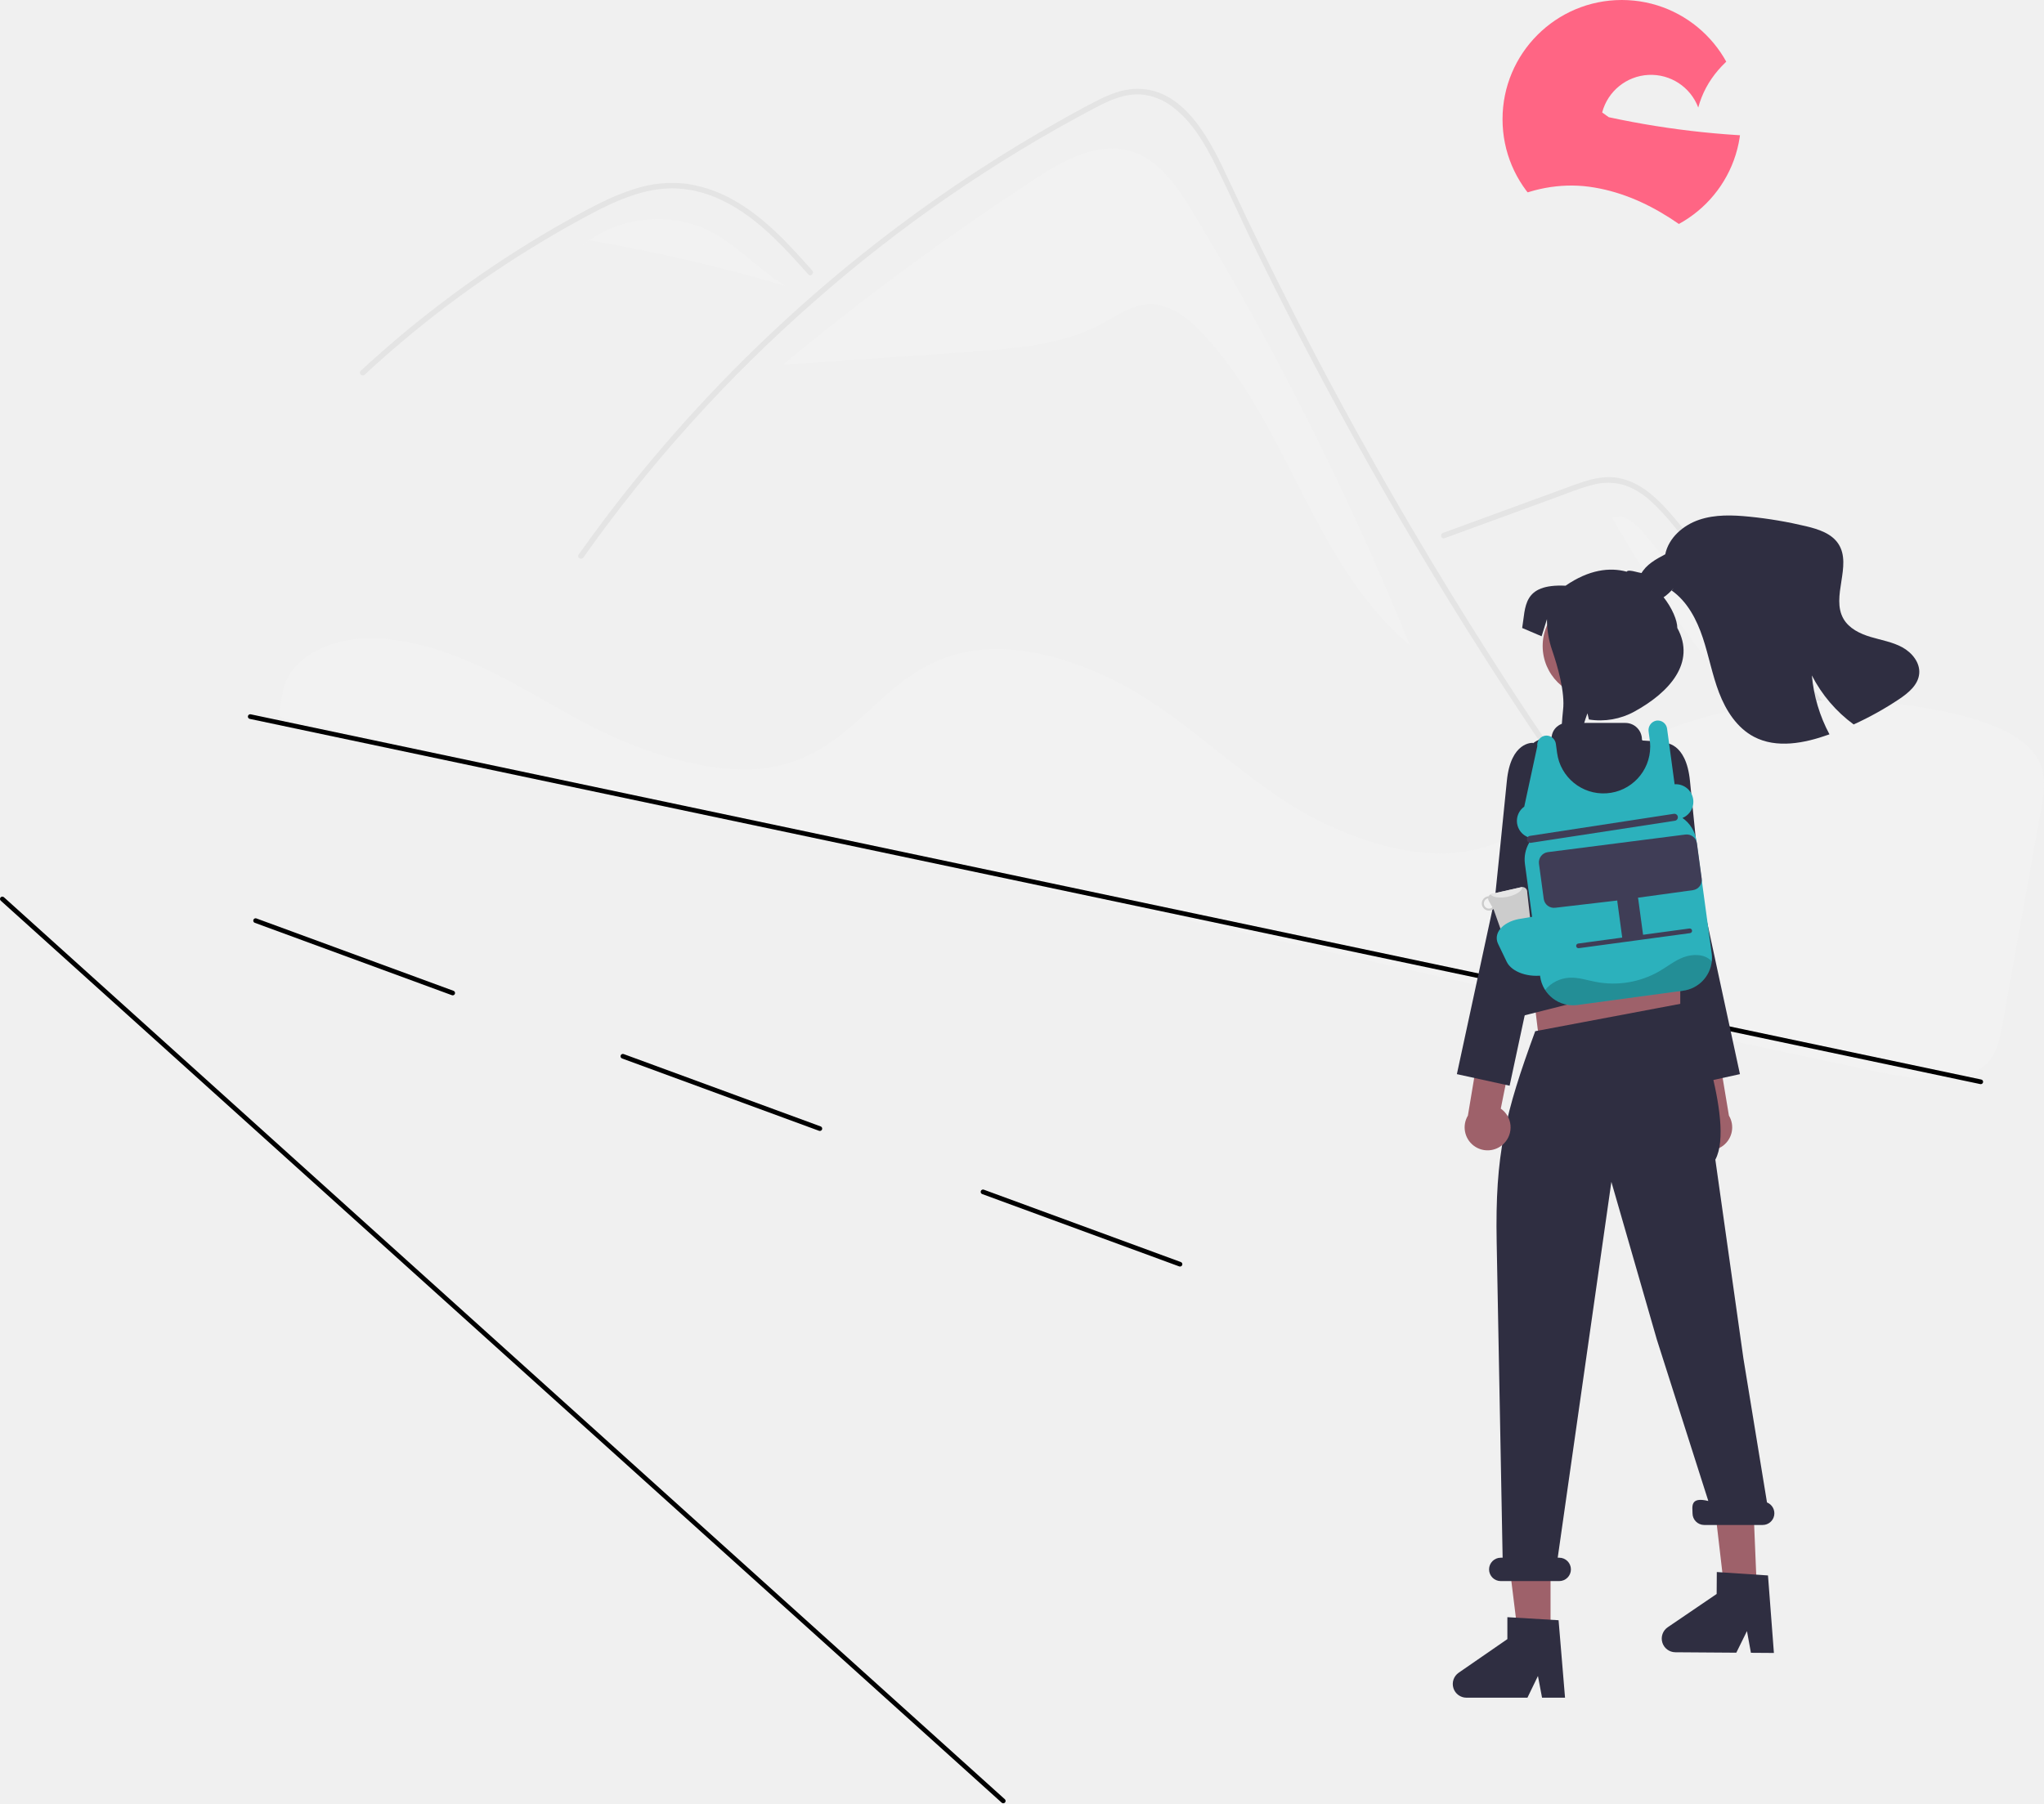
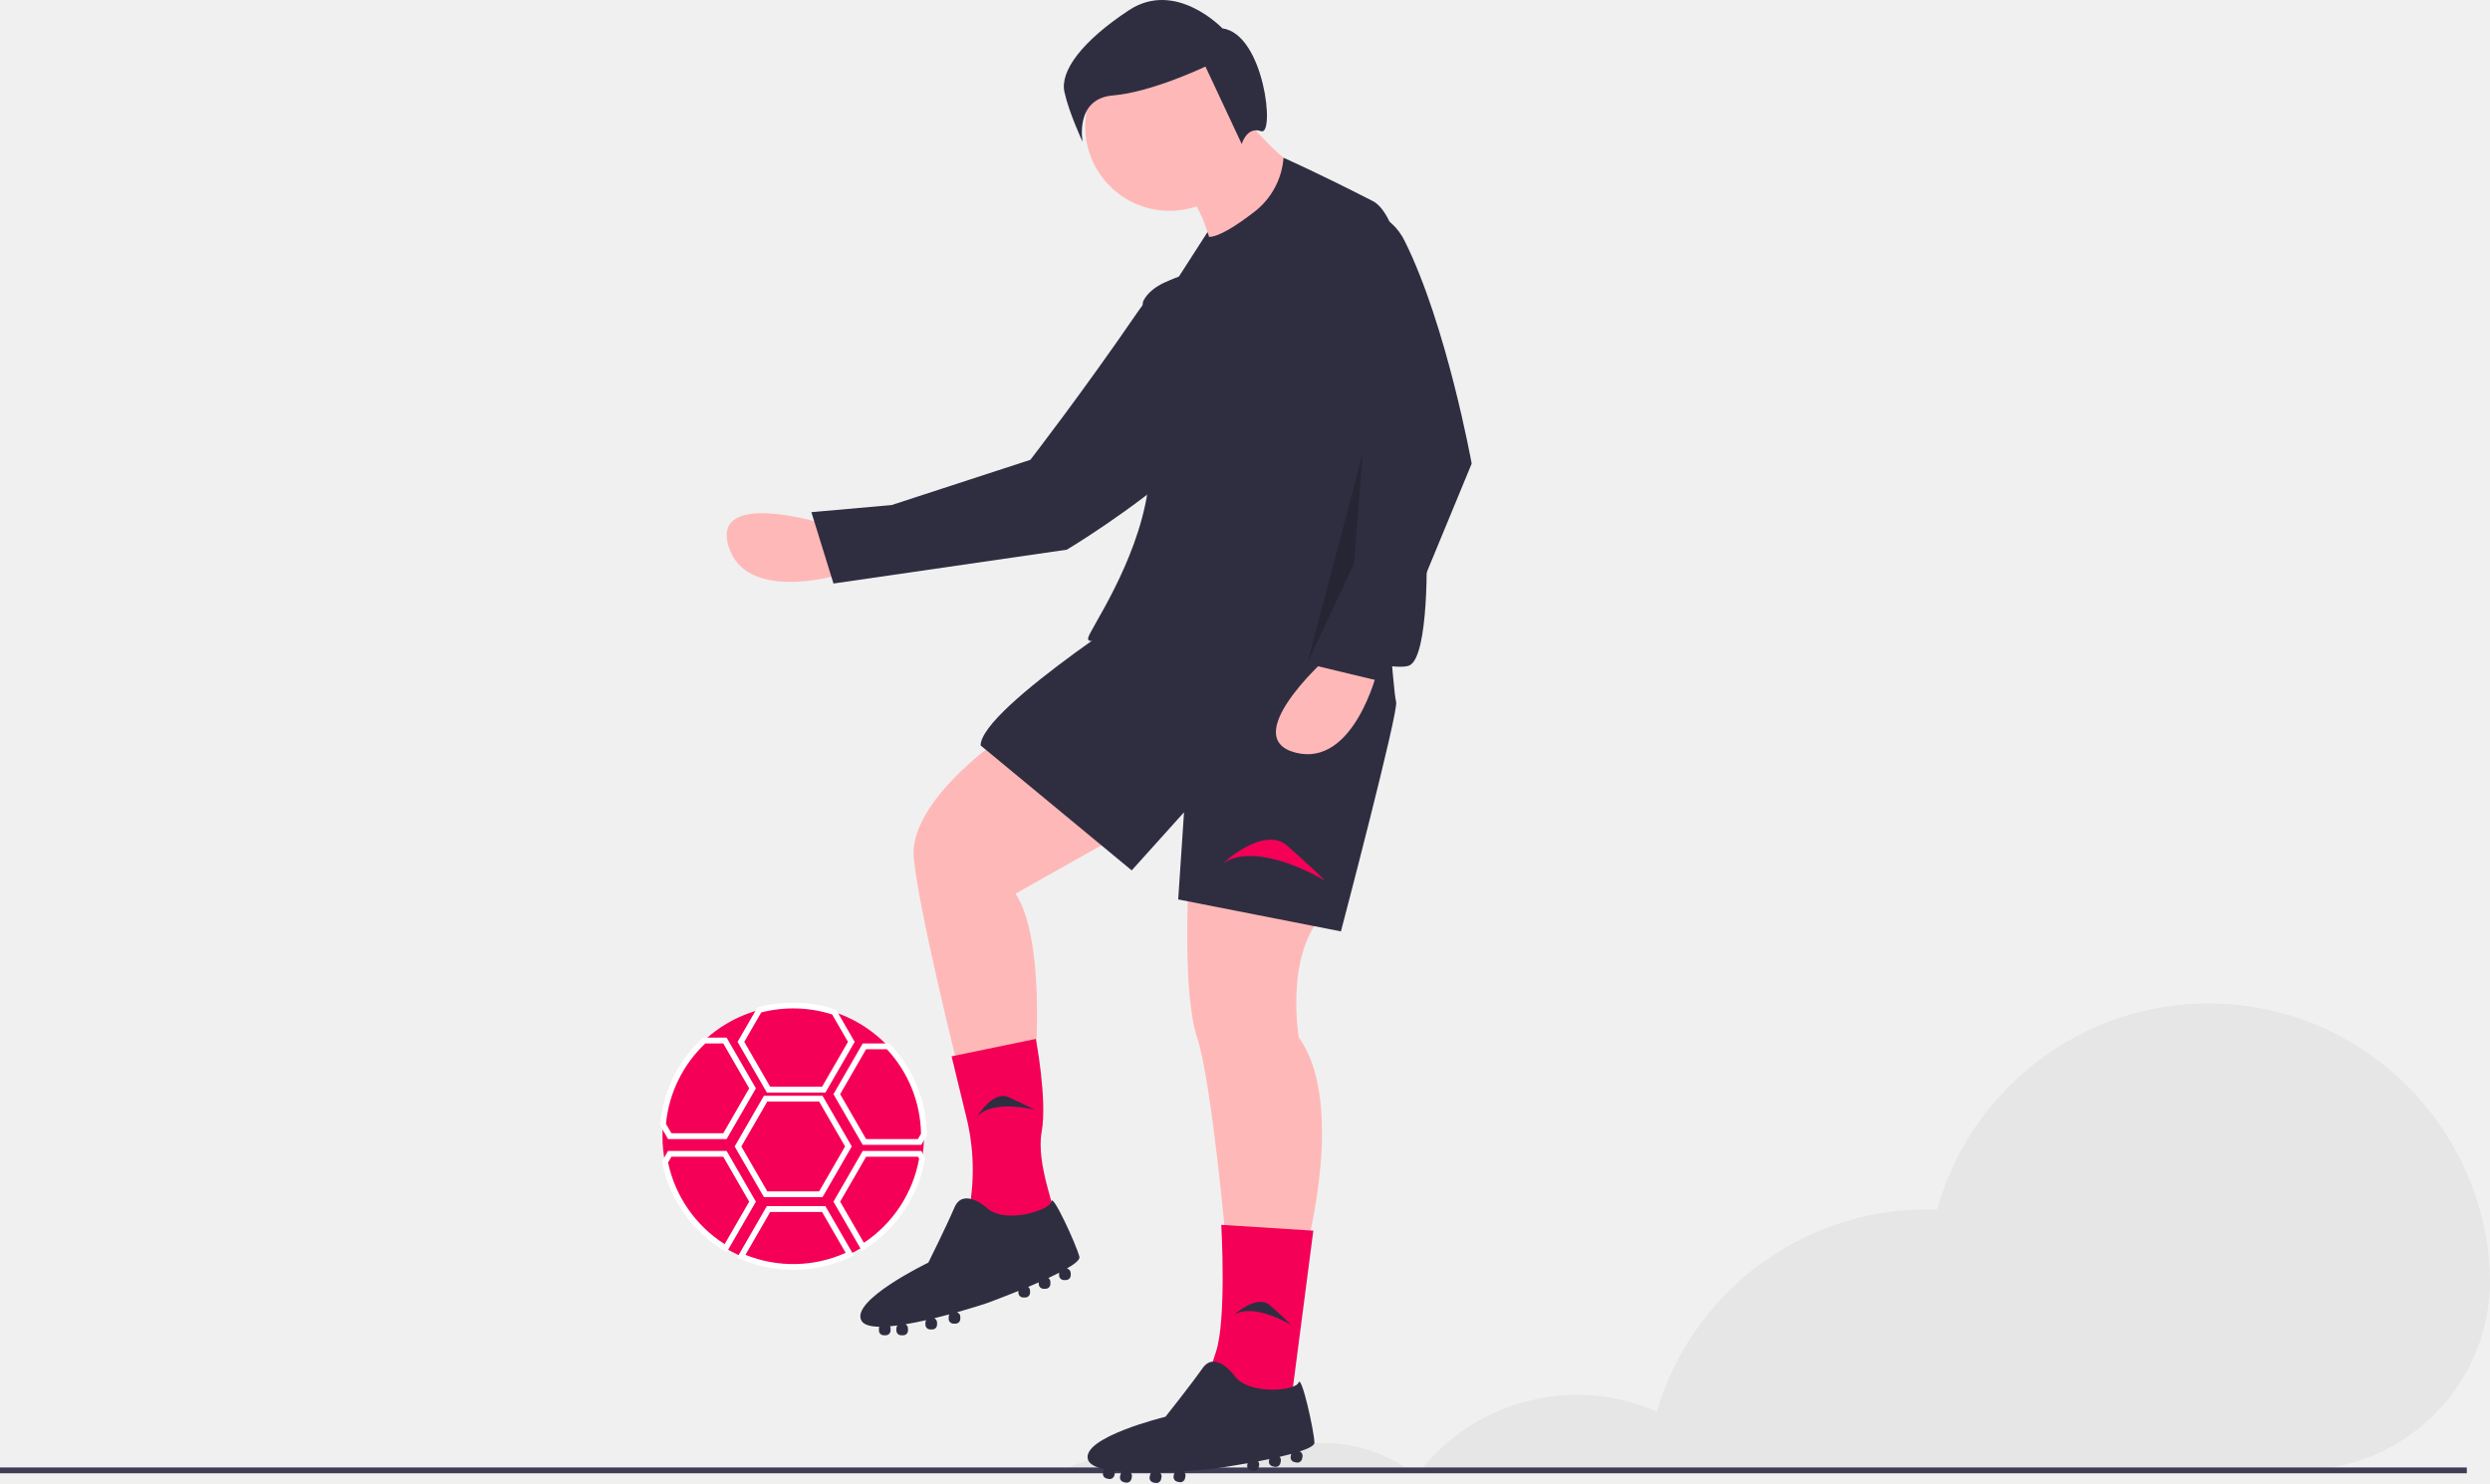
- <svg xmlns="http://www.w3.org/2000/svg" id="currentIllo" data-name="Layer 1" width="874.039" height="771.292" viewBox="0 0 874.039 771.292" class="injected-svg DownloadModal__ImageFile-sc-p17csy-5 iIfSkb grid_media">
-   <path d="M673.062,155.137c-6.611-10.934-14.444-22.608-26.712-26.178-14.207-4.135-28.802,4.079-41.181,12.184a1200.013,1200.013,0,0,0-106.794,78.684l.037.424q39.846-2.748,79.691-5.496c19.192-1.324,39.044-2.83,56.005-11.909,6.436-3.445,12.71-8.047,20.003-8.368,9.061-.398,16.962,5.93,23.17,12.541,36.727,39.109,47.355,98.916,88.558,133.276A1307.621,1307.621,0,0,0,673.062,155.137Z" transform="translate(-162.9803 -64.354)" fill="#f2f2f2" />
-   <path d="M898.816,486.852c-4.061-5.128-5.721-6.33-9.727-11.505Q840.159,412.063,797.108,344.504q-29.241-45.883-55.583-93.529-12.541-22.651-24.394-45.658-9.198-17.839-17.985-35.891c-1.675-3.437-3.303-6.891-4.923-10.352-3.817-8.139-7.563-16.318-11.585-24.346-4.583-9.151-10.162-18.744-18.578-24.891a25.346,25.346,0,0,0-13.204-5.081c-6.851-.443-13.173,2.386-19.115,5.476a615.324,615.324,0,0,0-120.996,83.438A629.917,629.917,0,0,0,412.444,302.789c-.869,1.241-2.924.055-2.047-1.193q5.18-7.325,10.565-14.492A633.399,633.399,0,0,1,582.67,136.269q15.73-10.194,32.051-19.431c5.484-3.106,10.992-6.171,16.594-9.048,5.492-2.821,11.324-5.358,17.598-5.452,21.351-.332,32.407,23.848,40,40.119q3.58,7.681,7.246,15.314,13.856,28.981,28.779,57.432,9.21,17.566,18.823,34.927,29.917,54.062,63.596,105.935c29.743,45.808,59.25,86.275,93.134,129.112C901.424,486.362,899.756,488.053,898.816,486.852Z" transform="translate(-162.9803 -64.354)" fill="#e4e4e4" />
-   <path d="M508.636,181.73c-1.24-1.383-2.473-2.766-3.722-4.149-9.846-10.889-20.411-21.652-33.931-27.894a49.228,49.228,0,0,0-20.624-4.781c-7.38.024-14.595,1.96-21.414,4.67-3.224,1.288-6.377,2.75-9.482,4.307-3.548,1.786-7.033,3.69-10.502,5.61q-9.767,5.405-19.281,11.284-18.93,11.699-36.674,25.184-9.198,6.993-18.017,14.445-8.202,6.922-16.073,14.216c-1.122,1.035-2.797-.64-1.675-1.675,1.383-1.288,2.782-2.568,4.18-3.832q5.927-5.358,12.043-10.51,11.153-9.411,22.884-18.096,18.242-13.513,37.74-25.192,9.743-5.832,19.755-11.174c2.015-1.075,4.054-2.126,6.116-3.121a97.502,97.502,0,0,1,14.54-5.919,51.724,51.724,0,0,1,21.96-2.157,57.173,57.173,0,0,1,20.261,7.009c13.275,7.42,23.572,18.894,33.591,30.091C511.323,181.184,509.655,182.867,508.636,181.73Z" transform="translate(-162.9803 -64.354)" fill="#e4e4e4" />
-   <path d="M780.643,294.569l31.811-11.635L828.249,277.157c5.144-1.881,10.276-4.023,15.593-5.37a24.6,24.6,0,0,1,14.114.18,32.529,32.529,0,0,1,11.008,6.824,89.337,89.337,0,0,1,9.029,9.642c3.439,4.133,6.827,8.308,10.23,12.47q21.068,25.765,41.86,51.755,20.792,25.989,41.306,52.198,20.564,26.274,40.845,52.767,2.484,3.246,4.965,6.494c.914,1.196,2.973.017,2.047-1.196q-20.431-26.76-41.147-53.3-20.767-26.604-41.82-52.982-21.053-26.378-42.391-52.527-5.316-6.515-10.649-13.015c-2.999-3.655-5.965-7.35-9.254-10.753-6.039-6.245-13.583-11.764-22.614-11.914-5.31-.088-10.448,1.597-15.381,3.381-5.318,1.924-10.624,3.884-15.935,5.826l-32.034,11.716-8.008,2.929c-1.421.52-.807,2.812.63,2.286Z" transform="translate(-162.9803 -64.354)" fill="#e4e4e4" />
-   <path d="M466.796,163.388c-16.166-8.308-36.868-6.681-51.723,3.699a737.726,737.726,0,0,1,83.932,19.589C487.555,179.967,478.599,169.455,466.796,163.388Z" transform="translate(-162.9803 -64.354)" fill="#f2f2f2" />
-   <path d="M414.914,167.059l-3.112,2.53c1.053-.885,2.147-1.715,3.271-2.501C415.02,167.078,414.967,167.068,414.914,167.059Z" transform="translate(-162.9803 -64.354)" fill="#f2f2f2" />
-   <path d="M867.766,294.685c-3.131-3.812-6.517-7.803-11.201-9.351l-4.373.172A496.015,496.015,0,0,0,984.306,436.543Q926.036,365.614,867.766,294.685Z" transform="translate(-162.9803 -64.354)" fill="#f2f2f2" />
-   <path d="M667.565,606.081a.992.992,0,0,1-.345-.062l-84.261-30.953a1.0 1,0,0,1,.689-1.877L667.91,604.142a1.0 1,0,0,1-.345,1.938Z" transform="translate(-162.9803 -64.354)" />
-   <path d="M513.565,548.081a.992.992,0,0,1-.345-.062l-84.261-30.953a1.0 1,0,0,1,.689-1.877L513.91,546.142a1.0 1,0,0,1-.345,1.938Z" transform="translate(-162.9803 -64.354)" />
-   <path d="M356.565,490.081a.992.992,0,0,1-.345-.062l-84.261-30.953a1.0 1,0,1,1,.689-1.877L356.91,488.142a1.0 1,0,0,1-.345,1.938Z" transform="translate(-162.9803 -64.354)" />
-   <path d="M340.778,339.738c-3.513-.785-7.07-1.405-10.583-1.837l-.511-.063c-23.321-2.777-43.01,6.958-45.796,22.645l-.495,2.838c-.309,1.795-.643,3.725-1.04,5.86-.192,1.054.867,2.132,2.407,2.476L845.649,497.037c39.607,8.564,79.087,17.024,117.337,25.144a177.652,177.652,0,0,0,21.711,3.511c10.927.926,18.927-.293,24.46-3.725l.001 0c6.877-4.253,8.607-11.157,10.019-19.078,2.846-15.997,5.877-32.793,8.897-49.538,2.661-14.758,5.316-29.477,7.832-43.574,1.478-8.369,2.281-15.869-2.879-22.891-5.596-7.598-17.581-13.494-35.623-17.527-.218-.049-.434-.097-.655-.145-56.592-12.407-117.619-2.55-151.854,24.53-3.942,3.118-7.734,6.553-11.401,9.875a158.915,158.915,0,0,1-17.302,14.232,66.95,66.95,0,0,1-10.666,5.986c-.257.125-.548.255-.851.372-.705.318-1.433.613-2.135.865a62.042,62.042,0,0,1-12.655,3.397l-.431.065c-.326.056-.678.107-1.027.147a68.206,68.206,0,0,1-7.479.589c-10.812.309-22.585-1.669-34.991-5.882a151.752,151.752,0,0,1-32.578-15.751c-10.814-6.914-20.639-14.717-30.141-22.263-4.173-3.316-8.49-6.743-12.828-10.046-.815-.622-1.618-1.23-2.434-1.842-5.313-3.969-10.177-7.354-14.871-10.348a146.281,146.281,0,0,0-37.143-17.035c-13.864-4.03-26.63-5.128-37.931-3.275a60.649,60.649,0,0,0-9.253,2.27c-13.923,4.597-23.917,13.74-33.581,22.583-12.021,10.999-24.453,22.373-44.611,25.204-23.263,3.273-53.836-7.081-74.693-17.866-6.557-3.391-13.045-7.056-19.318-10.601q-3.801-2.148-7.611-4.28c-4.993-2.785-9.099-4.982-12.918-6.915l-1.208-.614c-.673-.337-1.346-.675-2.034-1.007-4.55-2.238-8.825-4.154-13.075-5.86l-1.004-.409c-2.021-.785-3.918-1.486-5.788-2.137l-.747-.259A109.236,109.236,0,0,0,340.778,339.738Z" transform="translate(-162.9803 -64.354)" fill="#f2f2f2" />
-   <path d="M1009.981,528.062a1.009,1.009,0,0,1-.208-.021l-740-156.208a1,1,0,0,1,.413-1.957l740,156.208a1,1,0,0,1-.206,1.979Z" transform="translate(-162.9803 -64.354)" />
-   <circle cx="693.5" cy="51" r="51" fill="#ff6584" />
-   <path d="M948.516,76.224c-24.717-3.341-52.935,10.019-59.341,34.124a21.597,21.597,0,0,0-41.093,2.109l2.83,2.027a372.275,372.275,0,0,0,160.659-.726C994.377,95.688,973.233,79.565,948.516,76.224Z" transform="translate(-162.9803 -64.354)" fill="#f0f0f0" />
-   <path d="M842.516,144.224c-24.717-3.341-52.935,10.019-59.341,34.124a21.597,21.597,0,0,0-41.093,2.109l2.83,2.027a372.275,372.275,0,0,0,160.659-.726C888.377,163.688,867.233,147.565,842.516,144.224Z" transform="translate(-162.9803 -64.354)" fill="#f0f0f0" />
-   <path d="M886.872,553.437a9.76,9.76,0,0,1,1.357-14.904L872.689,461.346l17.161,5.51,12.439,74.659A9.813,9.813,0,0,1,886.872,553.437Z" transform="translate(-162.9803 -64.354)" fill="#9e616a" />
-   <path d="M863.926,390.13l10.648-8.037s9.393-.665,11.056,16.274,5.079,49.95,5.079,49.95l16.293,75.463-22.554,4.95-17.451-81.438-10.469-24.184Z" transform="translate(-162.9803 -64.354)" fill="#2f2e41" />
-   <polygon points="718.5 449 658.5 448 653.5 407 718.5 407 718.5 449" fill="#9e616a" />
-   <polygon points="663.032 699.832 649.181 699.831 642.591 646.404 663.034 646.405 663.032 699.832" fill="#9e616a" />
-   <polygon points="751.276 680.645 737.425 680.548 731.21 627.076 749.225 631.209 751.276 680.645" fill="#9e616a" />
-   <polygon points="707.954 371.691 711.092 379.851 710.465 388.011 649.04 409.286 652.088 373.574 658.993 365.414 707.954 371.691" fill="#ffb6b6" />
-   <circle cx="681.602" cy="276.32" r="21.938" fill="#9e616a" />
-   <path d="M832.208,790.486h-9.829l-1.754-9.279-4.493,9.279H790.064a5.86,5.86,0,0,1-3.33-10.682l20.817-14.377v-9.381l21.896,1.307Z" transform="translate(-162.9803 -64.354)" fill="#2f2e41" />
-   <path d="M921.523,771.351l-9.828-.069-1.689-9.292-4.558,9.248-26.067-.182a5.86,5.86,0,0,1-3.255-10.705l20.917-14.231.066-9.381,21.886,1.46Z" transform="translate(-162.9803 -64.354)" fill="#2f2e41" />
-   <path d="M918.566,706.973l-10.086-61.619-12-85c8.788-16.32-11-67-11-67l-2.793.134L819.467,505.415l.014-.061c-12.931,35.268-17.215,52.691-16.506,90.248l2.547,135.01h-.799a5,5,0,0,0,0,10h25a5,5,0,0,0,0-10h-.645l22.947-160.757L871.48,637.354l22,69c-8-2-6.758,2.634-6.758,5.258a5,5,0,0,0,5,5h25a4.995,4.995,0,0,0,1.844-9.639Z" transform="translate(-162.9803 -64.354)" fill="#2f2e41" />
-   <path d="M890.403,495.979l-2-20a3.987,3.987,0,0,0-3.605-2.995c-.833-9.527-4.339-50.629-4.549-52.421l-.008-.076-1.594-34.058a5.037,5.037,0,0,0-4.703-4.79l-8.421-.55a.446.446,0,0,1-.431-.445,7.081,7.081,0,0,0-7.081-7.081H833.08a6.63,6.63,0,0,0-6.576,5.804.44.44,0,0,1-.448.396l-.003-0a11.845,11.845,0,0,0-11.915,9.824c-3.408,19.831-10.239,64.84-6.862,89.862,1.176,8.711-1.359,1.812-1.803,9.1a5.365,5.365,0,0,0,1.336,3.89c-2.058.598-2.856,2.821-2.328,4.916l-.438-.108a4,4,0,0,0,4.856,2.901L885.502,480.836C887.644,480.296,890.943,498.121,890.403,495.979Z" transform="translate(-162.9803 -64.354)" fill="#2f2e41" />
-   <path d="M806.089,553.437a9.76,9.76,0,0,0-1.357-14.904l15.54-77.187-17.161,5.51-12.439,74.659A9.813,9.813,0,0,0,806.089,553.437Z" transform="translate(-162.9803 -64.354)" fill="#9e616a" />
-   <path d="M829.034,390.13l-10.648-8.037s-9.393-.665-11.056,16.274-5.079,49.95-5.079,49.95l-16.293,75.463,22.554,4.95,17.451-81.438,10.469-24.184Z" transform="translate(-162.9803 -64.354)" fill="#2f2e41" />
-   <path d="M868.076,321.166c4.087,1.217,7.9-2.202,10.745-5.441l-1.011,1.2c6.692,4.713,10.693,12.39,13.289,20.161,2.596,7.763,4.044,15.894,6.975,23.546,2.93,7.643,7.66,15.037,14.9,18.85,9.699,5.107,21.583,2.785,31.9-.9.137-.051.266-.094.403-.146a65.737,65.737,0,0,1-7.523-25.191,59.771,59.771,0,0,0,17.873,20.967,137.213,137.213,0,0,0,19.381-10.779c3.984-2.665,8.183-6.109,8.645-10.882.471-4.738-3.067-9.065-7.24-11.344-4.173-2.279-8.971-3.05-13.529-4.421-4.55-1.362-9.194-3.599-11.584-7.711-5.509-9.459,3.761-22.8-2.151-32.02-2.913-4.533-8.568-6.349-13.812-7.609a182.606,182.606,0,0,0-24.317-4.104c-7.189-.72-14.617-.985-21.455,1.328-6.838,2.313-13.041,7.686-14.506,14.763-3.993,2.099-8.217,4.421-10.359,8.405C862.558,313.815,863.749,319.881,868.076,321.166Z" transform="translate(-162.9803 -64.354)" fill="#2f2e41" />
-   <path d="M874.177,319.572c3.914,4.903,6.044,10.205,6.044,13.38,8.13,14.859-3.496,27.623-18.356,35.753a30.443,30.443,0,0,1-19.45,3.391l-.622-2.654-.842,2.39s-9.675,31.954-12.866,33.828c1.211-5.687,2.598-32.017,3.272-37.567.933-7.554-2.32-18.799-4.667-25.638a40.366,40.366,0,0,1-2.21-13.1v-.195l-2.285,7.34-8.319-3.549c1.548-8.878,0-18.956,18.556-18.082,10.036-6.902,18.873-7.953,26.133-5.996.937-1.448,6.339,1.264,7.9.502" transform="translate(-162.9803 -64.354)" fill="#2f2e41" />
-   <path d="M894.95,475.58a14.211,14.211,0,0,1-12.22,12.5l-45.17,6.12a14.224,14.224,0,0,1-15.99-12.18l-6.51-48.14a14.175,14.175,0,0,1,1.8-9.04l-.31-2.34a7.49,7.49,0,0,1-1.78-13.14l5.58-25.85a4.007,4.007,0,0,1,3.82-4.54,4.113,4.113,0,0,1,4.13,3.63l.51,3.8a20.001,20.001,0,0,0,39.82-2.66,20.672,20.672,0,0,0-.18-2.71l-.5-3.74a4.15,4.15,0,0,1,3.18-4.69,3.999,3.999,0,0,1,4.71,3.4l3.23,23.8a7.492,7.492,0,0,1,3.35,14.41,14.165,14.165,0,0,1,5.97,9.74l6.52,48.15A14,14,0,0,1,894.95,475.58Z" transform="translate(-162.9803 -64.354)" fill="#2cb1bc" />
-   <path d="M815.906,423.559a1.502,1.502,0,0,1,1.285-1.688l61.566-9.437a1.5,1.5,0,1,1,.402,2.973l-61.566,9.437A1.502,1.502,0,0,1,815.906,423.559Z" transform="translate(-162.9803 -64.354)" fill="#3f3d56" />
-   <path d="M823.101,448.829l-2.035-15.036a4.413,4.413,0,0,1,3.782-4.965l58.801-7.522a4.413,4.413,0,0,1,4.965,3.782l2.035,15.036a4.413,4.413,0,0,1-3.782,4.965L863.381,448.32a4.413,4.413,0,0,1,.117.489l2.079,15.36,19.819-2.682a1,1,0,1,1,.268,1.982l-19.819,2.682-8.919,1.207L838.098,469.906a1,1,0,0,1-.268-1.982l18.828-2.548-2.079-15.36a4.414,4.414,0,0,1-.017-.502l-26.496,3.097A4.413,4.413,0,0,1,823.101,448.829Z" transform="translate(-162.9803 -64.354)" fill="#3f3d56" />
-   <path d="M591.98,835.646a.998.998,0,0,1-.669-.257l-428-385.792a1,1,0,0,1,1.339-1.486l428,385.792a1,1,0,0,1-.67,1.743Z" transform="translate(-162.9803 -64.354)" />
-   <path d="M816.03,445.94a2.026,2.026,0,0,0-2.15-2.17,1.864,1.864,0,0,0-.32.04l-12.66,2.86a2.085,2.085,0,0,0-1.34,1.03,2.606,2.606,0,0,0-.55.08,3.076,3.076,0,1,0,1.36,6,3.118,3.118,0,0,0,1.24-.6l4.29,12.08a2.015,2.015,0,0,0,2.21.97l8.23-1.86a2.043,2.043,0,0,0,1.57-1.82Zm-15.85,6.98a2.2,2.2,0,0,1-.98-4.29c.04-.01.08,0,.12-.01a2.071,2.071,0,0,0,.27,1.04L801.16,452.4A2.071,2.071,0,0,1,800.18,452.92Z" transform="translate(-162.9803 -64.354)" fill="#ccc" />
-   <path d="M813.88,443.77c.12,1.6-2.62,3.44-6.29,4.17-3.37.69-6.39.21-7.24-1.05a1.919,1.919,0,0,1,.55-.22l12.66-2.86A1.864,1.864,0,0,1,813.88,443.77Z" transform="translate(-162.9803 -64.354)" fill="#e6e6e6" />
-   <path d="M807.264,475.724l-3.675-7.646c-2.153-4.479,1.789-9.245,8.787-10.624L821,456l3.607,25.202-.747.147C816.862,482.727,809.417,480.203,807.264,475.724Z" transform="translate(-162.9803 -64.354)" fill="#2cb1bc" />
-   <g opacity="0.2">
-     <path d="M894.95,475.58a14.211,14.211,0,0,1-12.22,12.5l-45.17,6.12a14.208,14.208,0,0,1-13.87-6.42,14.512,14.512,0,0,1,10.36-5.24c3.88-.2,7.64,1.09,11.44,1.81a39.589,39.589,0,0,0,26.83-4.45c3.53-2.05,6.71-4.67,10.59-6.13,3.88-1.45,8.89-1.4,11.7,1.43A4.033,4.033,0,0,1,894.95,475.58Z" transform="translate(-162.9803 -64.354)" />
-   </g>
+ <svg xmlns="http://www.w3.org/2000/svg" data-name="Layer 1" width="856.974" height="510.427" viewBox="0 0 856.974 510.427">
+   <path d="M585.513,699.852c3.119-3.939,7.232,3.896,11.346,1H574.061C578.702,703.429,582.324,695.642,585.513,699.852Z" transform="translate(-171.5131 -194.7866)" fill="none" />
+   <path d="M660.47,700.852h-3.93c.844.593,1.691,1.184,2.498,1.825C659.498,702.054,659.989,701.458,660.47,700.852Z" transform="translate(-171.5131 -194.7866)" fill="none" />
+   <path d="M555.814,696.125a37.624,37.624,0,0,0-18.293,4.727h36.54A37.46,37.46,0,0,0,555.814,696.125Z" transform="translate(-171.5131 -194.7866)" fill="#e6e6e6" />
+   <path d="M626.719,691.398a51.693,51.693,0,0,0-29.86,9.454h59.68A51.681,51.681,0,0,0,626.719,691.398Z" transform="translate(-171.5131 -194.7866)" fill="#e6e6e6" />
+   <path d="M1028.363,631.558c-2.67-48.412-41.566-87.883-89.938-91.191A96.924,96.924,0,0,0,838.239,611.128c-1.174-.042-2.347-.089-3.531-.089a96.926,96.926,0,0,0-92.976,69.6,68.484,68.484,0,0,0-81.262,20.213H962.742c37.136,0,67.204-30.759,65.69-67.864Q1028.403,632.274,1028.363,631.558Z" transform="translate(-171.5131 -194.7866)" fill="#e6e6e6" />
+   <rect y="505.065" width="849" height="2" fill="#3f3d56" />
+   <path d="M454.857,375.025s-38.535-12.003-32.619,7.745,38.373,9.773,38.373,9.773Z" transform="translate(-171.5131 -194.7866)" fill="#ffb8b8" />
+   <path d="M602.159,300.9s-19.748-26.987-38.935,1.029C544,330,526.127,353.044,526.127,353.044L478.381,368.612l-27.622,2.451,7.609,24.558,80.313-11.651S628.095,330.856,602.159,300.9Z" transform="translate(-171.5131 -194.7866)" fill="#2f2e41" />
+   <path d="M514.013,450.352s-30,21-28,40,15,71,15,71l27-4s3-40-7-55l48-27Z" transform="translate(-171.5131 -194.7866)" fill="#ffb8b8" />
+   <path d="M580.513,499.852s-2,37,3,52,10,71,10,71h28s13-49-3-71c0,0-5-29,9-43Z" transform="translate(-171.5131 -194.7866)" fill="#ffb8b8" />
+   <path d="M574.013,397.352s-65,41-65,54l52,43,18-20-2,30,56,11s20-76,19-79-4-47-4-47Z" transform="translate(-171.5131 -194.7866)" fill="#2f2e41" />
+   <path d="M528.013,552.352l-29,6,5.152,21.182a75.641,75.641,0,0,1,.848,31.818h0s30,8,30,4-7-20-5-31S528.013,552.352,528.013,552.352Z" transform="translate(-171.5131 -194.7866)" fill="#f50057" />
+   <path d="M543.013,627.352c-1-4-9.308-22.136-9.654-19.068s-16.346,8.068-22.346,2.068c0,0-8-7-11,0s-9,19-9,19-27,13-23,20c.809,1.416,3.05,2.013,6.111,2.065a1.633,1.633,0,0,0-.111.58v.709a1.646,1.646,0,0,0,1.646,1.646h.709a1.646,1.646,0,0,0,1.646-1.646v-.709a1.628,1.628,0,0,0-.18-.733c.818-.072,1.666-.166,2.539-.281a1.63,1.63,0,0,0-.359,1.014v.709a1.646,1.646,0,0,0,1.646,1.646h.709a1.646,1.646,0,0,0,1.646-1.646v-.709a1.638,1.638,0,0,0-.851-1.433c2.302-.384,4.704-.873,7.093-1.415a1.631,1.631,0,0,0-.242.847v.709a1.646,1.646,0,0,0,1.646,1.646h.709a1.646,1.646,0,0,0,1.646-1.646v-.709a1.644,1.644,0,0,0-.978-1.502c1.792-.437,3.548-.892,5.219-1.344a1.631,1.631,0,0,0-.24.845v.709a1.646,1.646,0,0,0,1.646,1.646h.709a1.646,1.646,0,0,0,1.646-1.646v-.709a1.64,1.64,0,0,0-1.157-1.563c5.873-1.654,10.157-3.082,10.157-3.082s4.976-1.81,11-4.256v.611a1.646,1.646,0,0,0,1.646,1.646h.709a1.646,1.646,0,0,0,1.646-1.646v-.709a1.636,1.636,0,0,0-.636-1.291c1.21-.508,2.43-1.031,3.636-1.563v.563a1.646,1.646,0,0,0,1.646,1.646h.709a1.646,1.646,0,0,0,1.646-1.646v-.709a1.642,1.642,0,0,0-.704-1.347c1.305-.609,2.562-1.217,3.721-1.813-.005.053-.016.105-.016.16v.709a1.646,1.646,0,0,0,1.646,1.646h.709a1.646,1.646,0,0,0,1.646-1.646v-.709a1.646,1.646,0,0,0-1.317-1.612C541.492,629.761,543.255,628.321,543.013,627.352Z" transform="translate(-171.5131 -194.7866)" fill="#2f2e41" />
+   <path d="M623.513,618.352l-31.68-2s1.92,33-1.92,44-1.92,15-1.92,15l27.84,2Z" transform="translate(-171.5131 -194.7866)" fill="#f50057" />
+   <path d="M623.903,691.286c-.144-4.121-4.488-23.59-5.466-20.662s-17.669,4.482-22.286-2.637c0,0-6.365-8.514-10.758-2.294s-12.764,16.706-12.764,16.706-29.117,7.085-26.665,14.765c.496,1.553,2.564,2.605,5.546,3.294a1.634,1.634,0,0,0-.229.544l-.148.693a1.646,1.646,0,0,0,1.266,1.953l.693.148a1.646,1.646,0,0,0,1.953-1.266l.148-.693a1.628,1.628,0,0,0-.023-.755c.815.1,1.664.185,2.541.254a1.63,1.63,0,0,0-.563.917l-.148.693a1.646,1.646,0,0,0,1.266,1.953l.693.148a1.646,1.646,0,0,0,1.953-1.266l.148-.693a1.638,1.638,0,0,0-.534-1.579c2.331.104,4.783.127,7.232.095a1.631,1.631,0,0,0-.413.778l-.148.693a1.646,1.646,0,0,0,1.266,1.953l.693.148a1.646,1.646,0,0,0,1.953-1.266l.148-.693a1.644,1.644,0,0,0-.644-1.673c1.843-.054,3.656-.133,5.384-.226a1.631,1.631,0,0,0-.411.777l-.148.693a1.646,1.646,0,0,0,1.266,1.953l.693.148a1.646,1.646,0,0,0,1.953-1.266l.148-.693a1.64,1.64,0,0,0-.806-1.77c6.089-.393,10.577-.897,10.577-.897s5.244-.733,11.646-1.869l-.127.597a1.646,1.646,0,0,0,1.266,1.953l.693.148a1.646,1.646,0,0,0,1.953-1.266l.148-.693a1.636,1.636,0,0,0-.353-1.395c1.289-.245,2.591-.502,3.882-.77l-.117.55a1.646,1.646,0,0,0,1.266,1.953l.693.148a1.646,1.646,0,0,0,1.953-1.266l.148-.693a1.642,1.642,0,0,0-.408-1.464c1.403-.323,2.759-.656,4.017-.997-.016.051-.038.099-.049.153l-.148.693a1.646,1.646,0,0,0,1.266,1.953l.693.148a1.646,1.646,0,0,0,1.953-1.266l.148-.693a1.646,1.646,0,0,0-.952-1.852C621.913,693.326,623.938,692.285,623.903,691.286Z" transform="translate(-171.5131 -194.7866)" fill="#2f2e41" />
+   <circle cx="402.5" cy="43.565" r="29" fill="#ffb8b8" />
+   <path d="M600.013,235.352s16,20,24,19l-35,27s-4-17-9-19S600.013,235.352,600.013,235.352Z" transform="translate(-171.5131 -194.7866)" fill="#ffb8b8" />
+   <path d="M662.513,383.852S662.511,273.505,644,264c-18.5-9.5-30.738-14.922-30.738-14.922h0a25.958,25.958,0,0,1-9.98,18.567c-6.134,4.736-12.245,8.663-15.659,8.675l-.11-.468-.416-1.189-10.084,15.689s-9,2-12,8c-1.623,3.246,6.031,35.923,1.5,65.5-3.844,25.094-20.041,47.746-20.5,50.5-.776,4.655,18.91-7.542,27.775-13.244.131.146.225.244.225.244s-5,2,5-1c5.666-1.7,13.577-1.794,19.372-1.557-.007,1.737.034,3.118.128,4.057,1,10,51,24,58,21S662.513,383.852,662.513,383.852Z" transform="translate(-171.5131 -194.7866)" fill="#2f2e41" />
+   <path d="M627.513,421.852s-30,27-10,32,28-28,28-28Z" transform="translate(-171.5131 -194.7866)" fill="#ffb8b8" />
+   <path d="M592.513,491.852s14-13,22-6,13,12,13,12S604.513,483.852,592.513,491.852Z" transform="translate(-171.5131 -194.7866)" fill="#f50057" />
+   <path d="M596.15,647.4s7.891-7.327,12.4-3.382,7.327,6.764,7.327,6.764S602.913,642.891,596.15,647.4Z" transform="translate(-171.5131 -194.7866)" fill="#2f2e41" />
+   <path d="M507.746,579.246s5.417-9.307,10.879-6.844,8.979,4.338,8.979,4.338S512.905,572.963,507.746,579.246Z" transform="translate(-171.5131 -194.7866)" fill="#2f2e41" />
+   <path d="M654.957,277.721c-9.913-19.926-40.074-9.058-35.173,12.651q.11.485.23.98a197.351,197.351,0,0,0,25,58l-11,49-12,25,25,6,31-75S669.462,306.879,654.957,277.721Z" transform="translate(-171.5131 -194.7866)" fill="#2f2e41" />
+   <polygon points="469 156.065 450 228.065 466 194.065 469 156.065" opacity="0.2" />
+   <path d="M592.226,204.548s-16.03-16.876-32.165-6.248S536.271,219.252,537.853,226.441s6.264,17.188,6.264,17.188-2.91-14.893,10.45-15.995,31.819-9.944,31.819-9.944l12.486,26.664s1.765-6.179,6.659-4.407S606.632,206.525,592.226,204.548Z" transform="translate(-171.5131 -194.7866)" fill="#2f2e41" />
+   <path d="M489.513,585.852a45.906,45.906,0,0,1-.63,7.56v.01a45.011,45.011,0,0,1-62.24,33.73h-.01a43.903,43.903,0,0,1-5.37-2.77,45.067,45.067,0,0,1-20.88-29.65,45.556,45.556,0,0,1-.87-8.88c0-1.36.06-2.71.18-4.04v-.01a44.998,44.998,0,0,1,89.81,3.43v.01C489.513,585.452,489.513,585.642,489.513,585.852Z" transform="translate(-171.5131 -194.7866)" fill="#f50057" />
+   <path d="M455.59,570.822H435.436l-10.078-17.45,6.835-11.848.399-.107a46.155,46.155,0,0,1,26.303.735l.362.12,6.41,11.1Zm-19-2H454.436l8.922-15.45-5.449-9.438a44.355,44.355,0,0,0-24.398-.691l-5.843,10.129Z" transform="translate(-171.5131 -194.7866)" fill="#fff" />
+   <path d="M454.59,606.823H434.436l-10.078-17.454L434.436,571.914h20.154l10.078,17.454Zm-19-2H453.436l8.922-15.454L453.436,573.914h-17.846l-8.922,15.454Z" transform="translate(-171.5131 -194.7866)" fill="#fff" />
+   <path d="M444.513,631.852a45.582,45.582,0,0,1-18.269-3.783l-1.028-.446,10.219-17.711h20.155l9.788,16.955-.972.467A45.572,45.572,0,0,1,444.513,631.852Zm-16.437-5.184a44.048,44.048,0,0,0,34.485-.682l-8.125-14.075H436.591Z" transform="translate(-171.5131 -194.7866)" fill="#fff" />
+   <path d="M488.59,588.822H468.436l-10.078-17.45,10.077-17.46h9.177l.296.312A45.78,45.78,0,0,1,490.503,585.219v.29Zm-19-2H487.436l1.063-1.841a43.779,43.779,0,0,0-11.749-29.069h-7.16l-8.923,15.46Z" transform="translate(-171.5131 -194.7866)" fill="#fff" />
+   <path d="M468.158,625.333l-9.8-16.962,10.077-17.46h20.154l1.294,2.23-.014.447a46.096,46.096,0,0,1-20.832,31.188Zm-7.49-16.962,8.175,14.148a44.09,44.09,0,0,0,18.995-28.919l-.4-.689H469.591Z" transform="translate(-171.5131 -194.7866)" fill="#fff" />
+   <path d="M421.619,625.765l-.873-.527A46.115,46.115,0,0,1,399.403,594.928l-.074-.37,2.107-3.646h20.155l10.077,17.46Zm-20.18-30.862a44.112,44.112,0,0,0,19.474,28.086l8.445-14.617-8.923-15.46H402.59Z" transform="translate(-171.5131 -194.7866)" fill="#fff" />
+   <path d="M421.59,586.822H401.436l-2.743-4.741v-.269A45.861,45.861,0,0,1,413.182,552.179l.288-.268h8.121l10.077,17.46Zm-19-2H420.436l8.922-15.45-8.923-15.46h-6.176a43.818,43.818,0,0,0-13.541,27.674Z" transform="translate(-171.5131 -194.7866)" fill="#fff" />
</svg>
